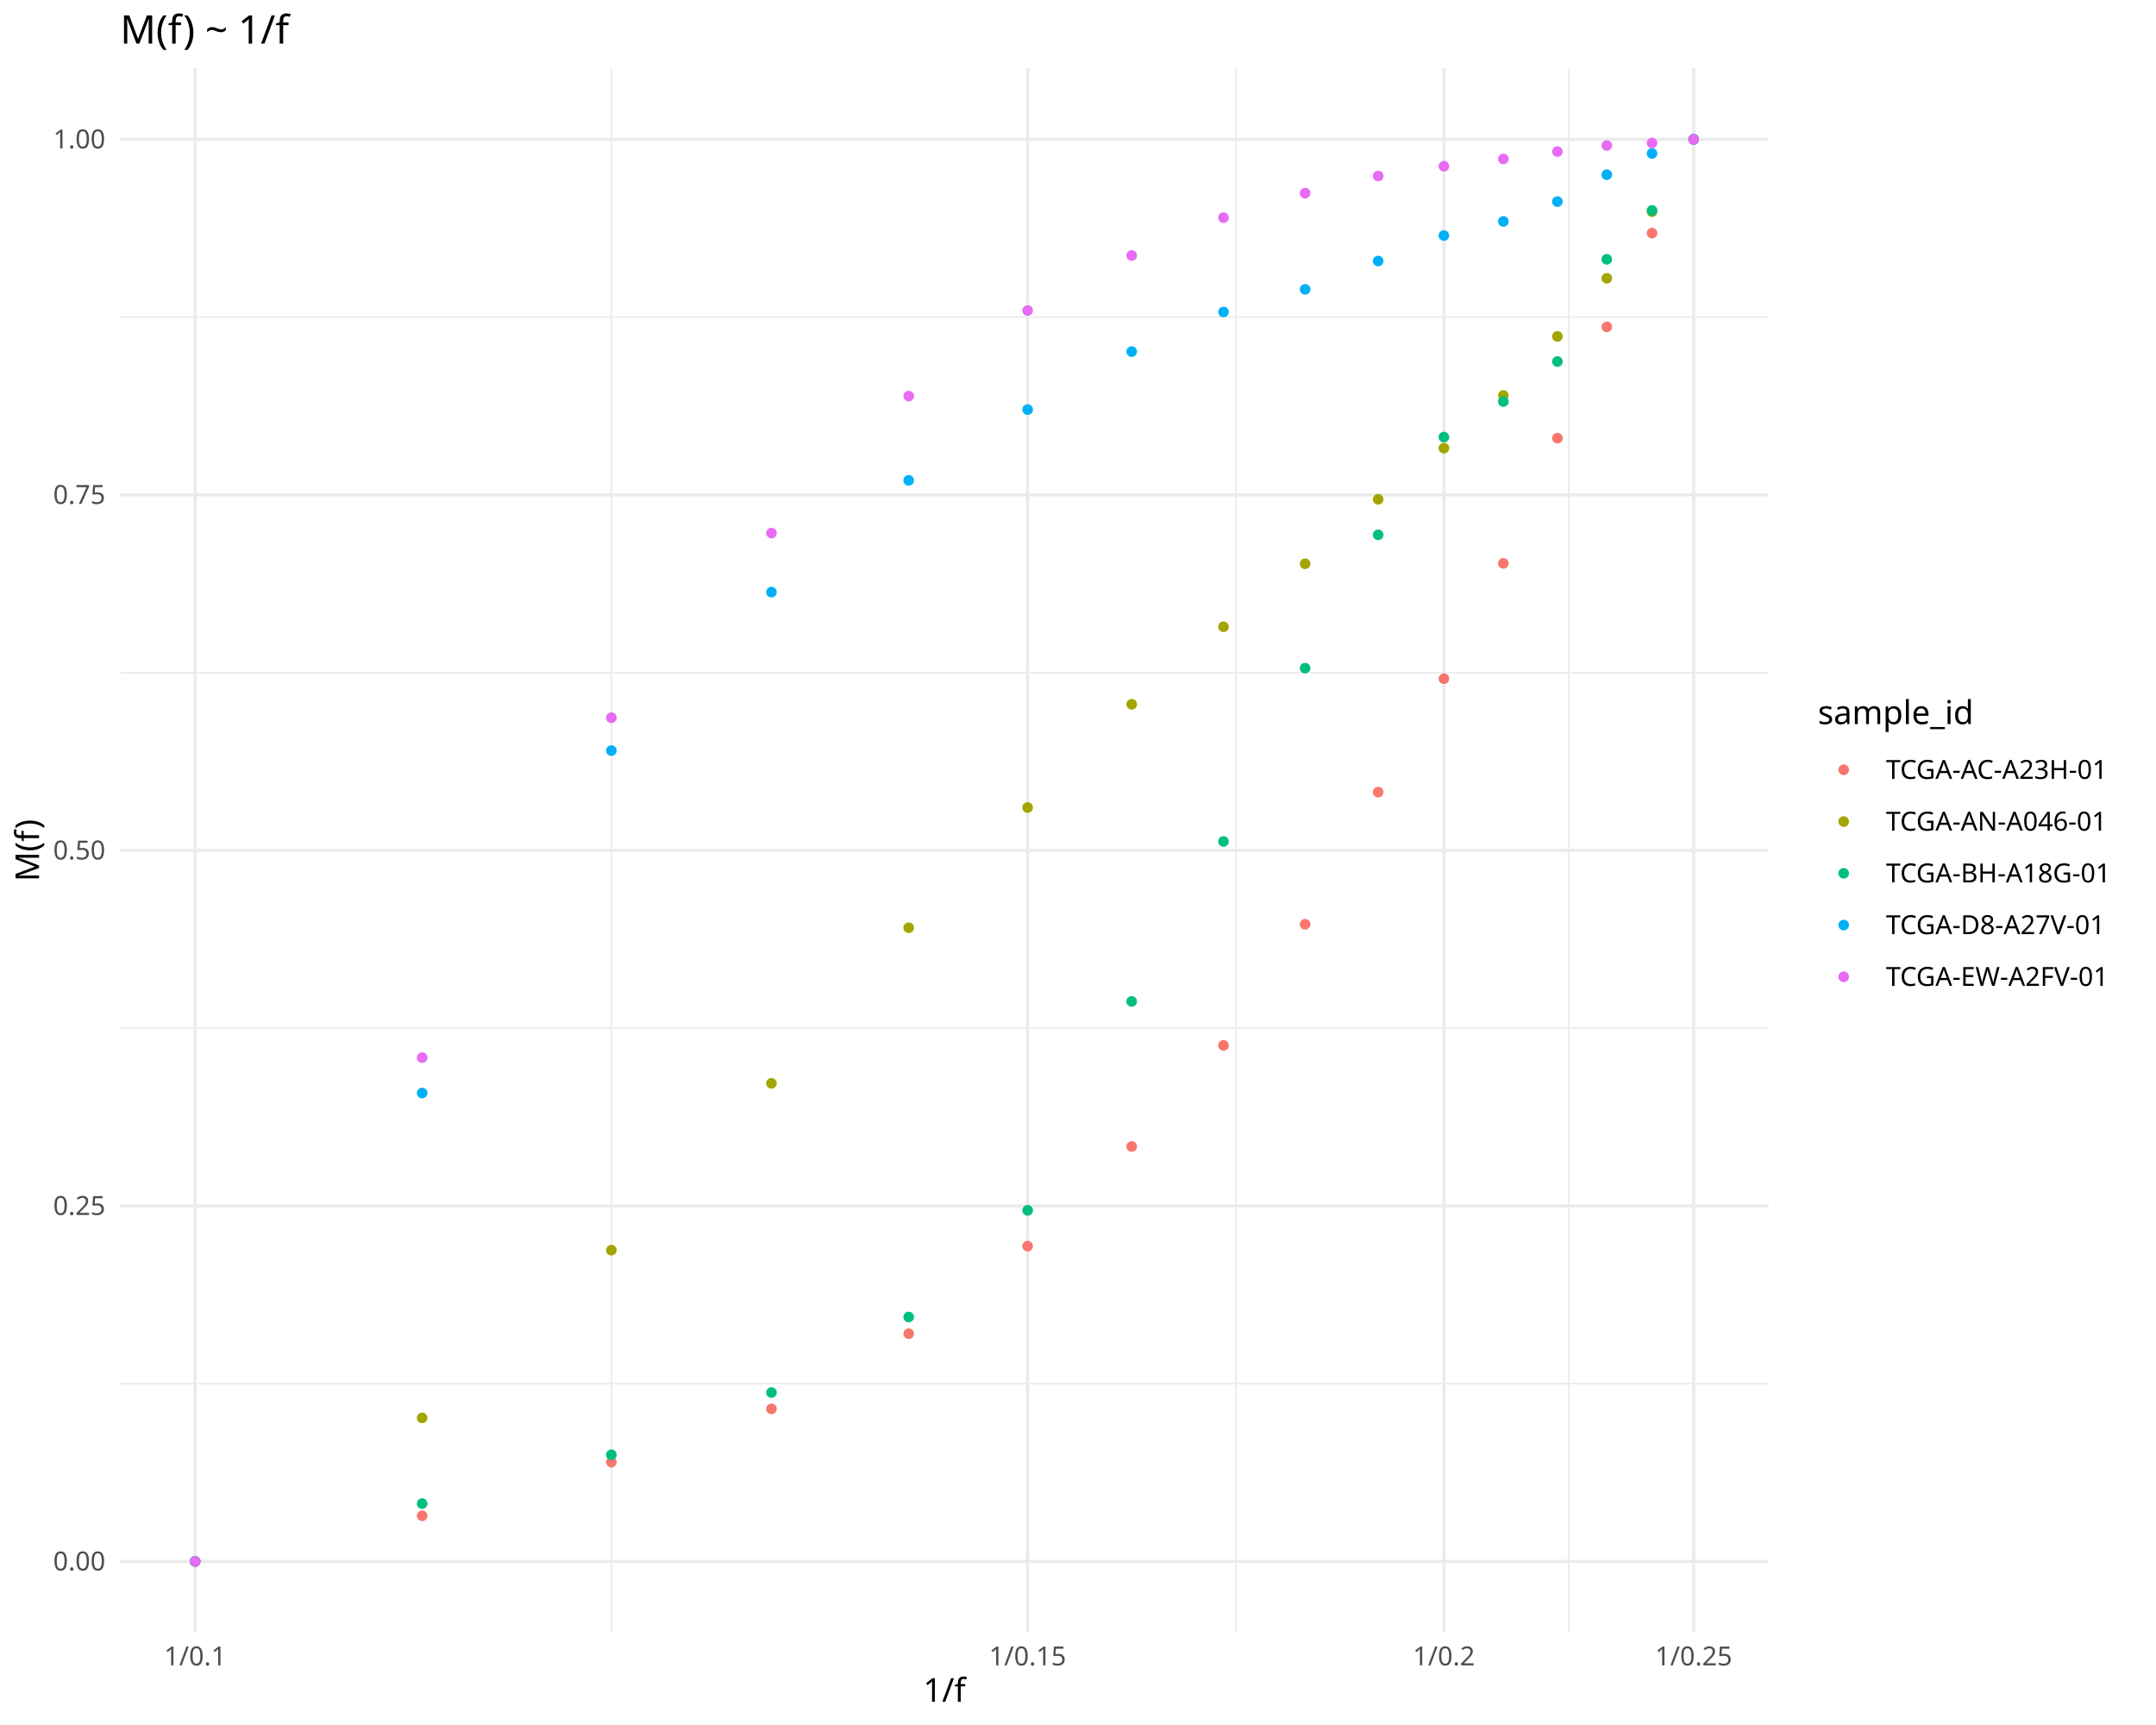
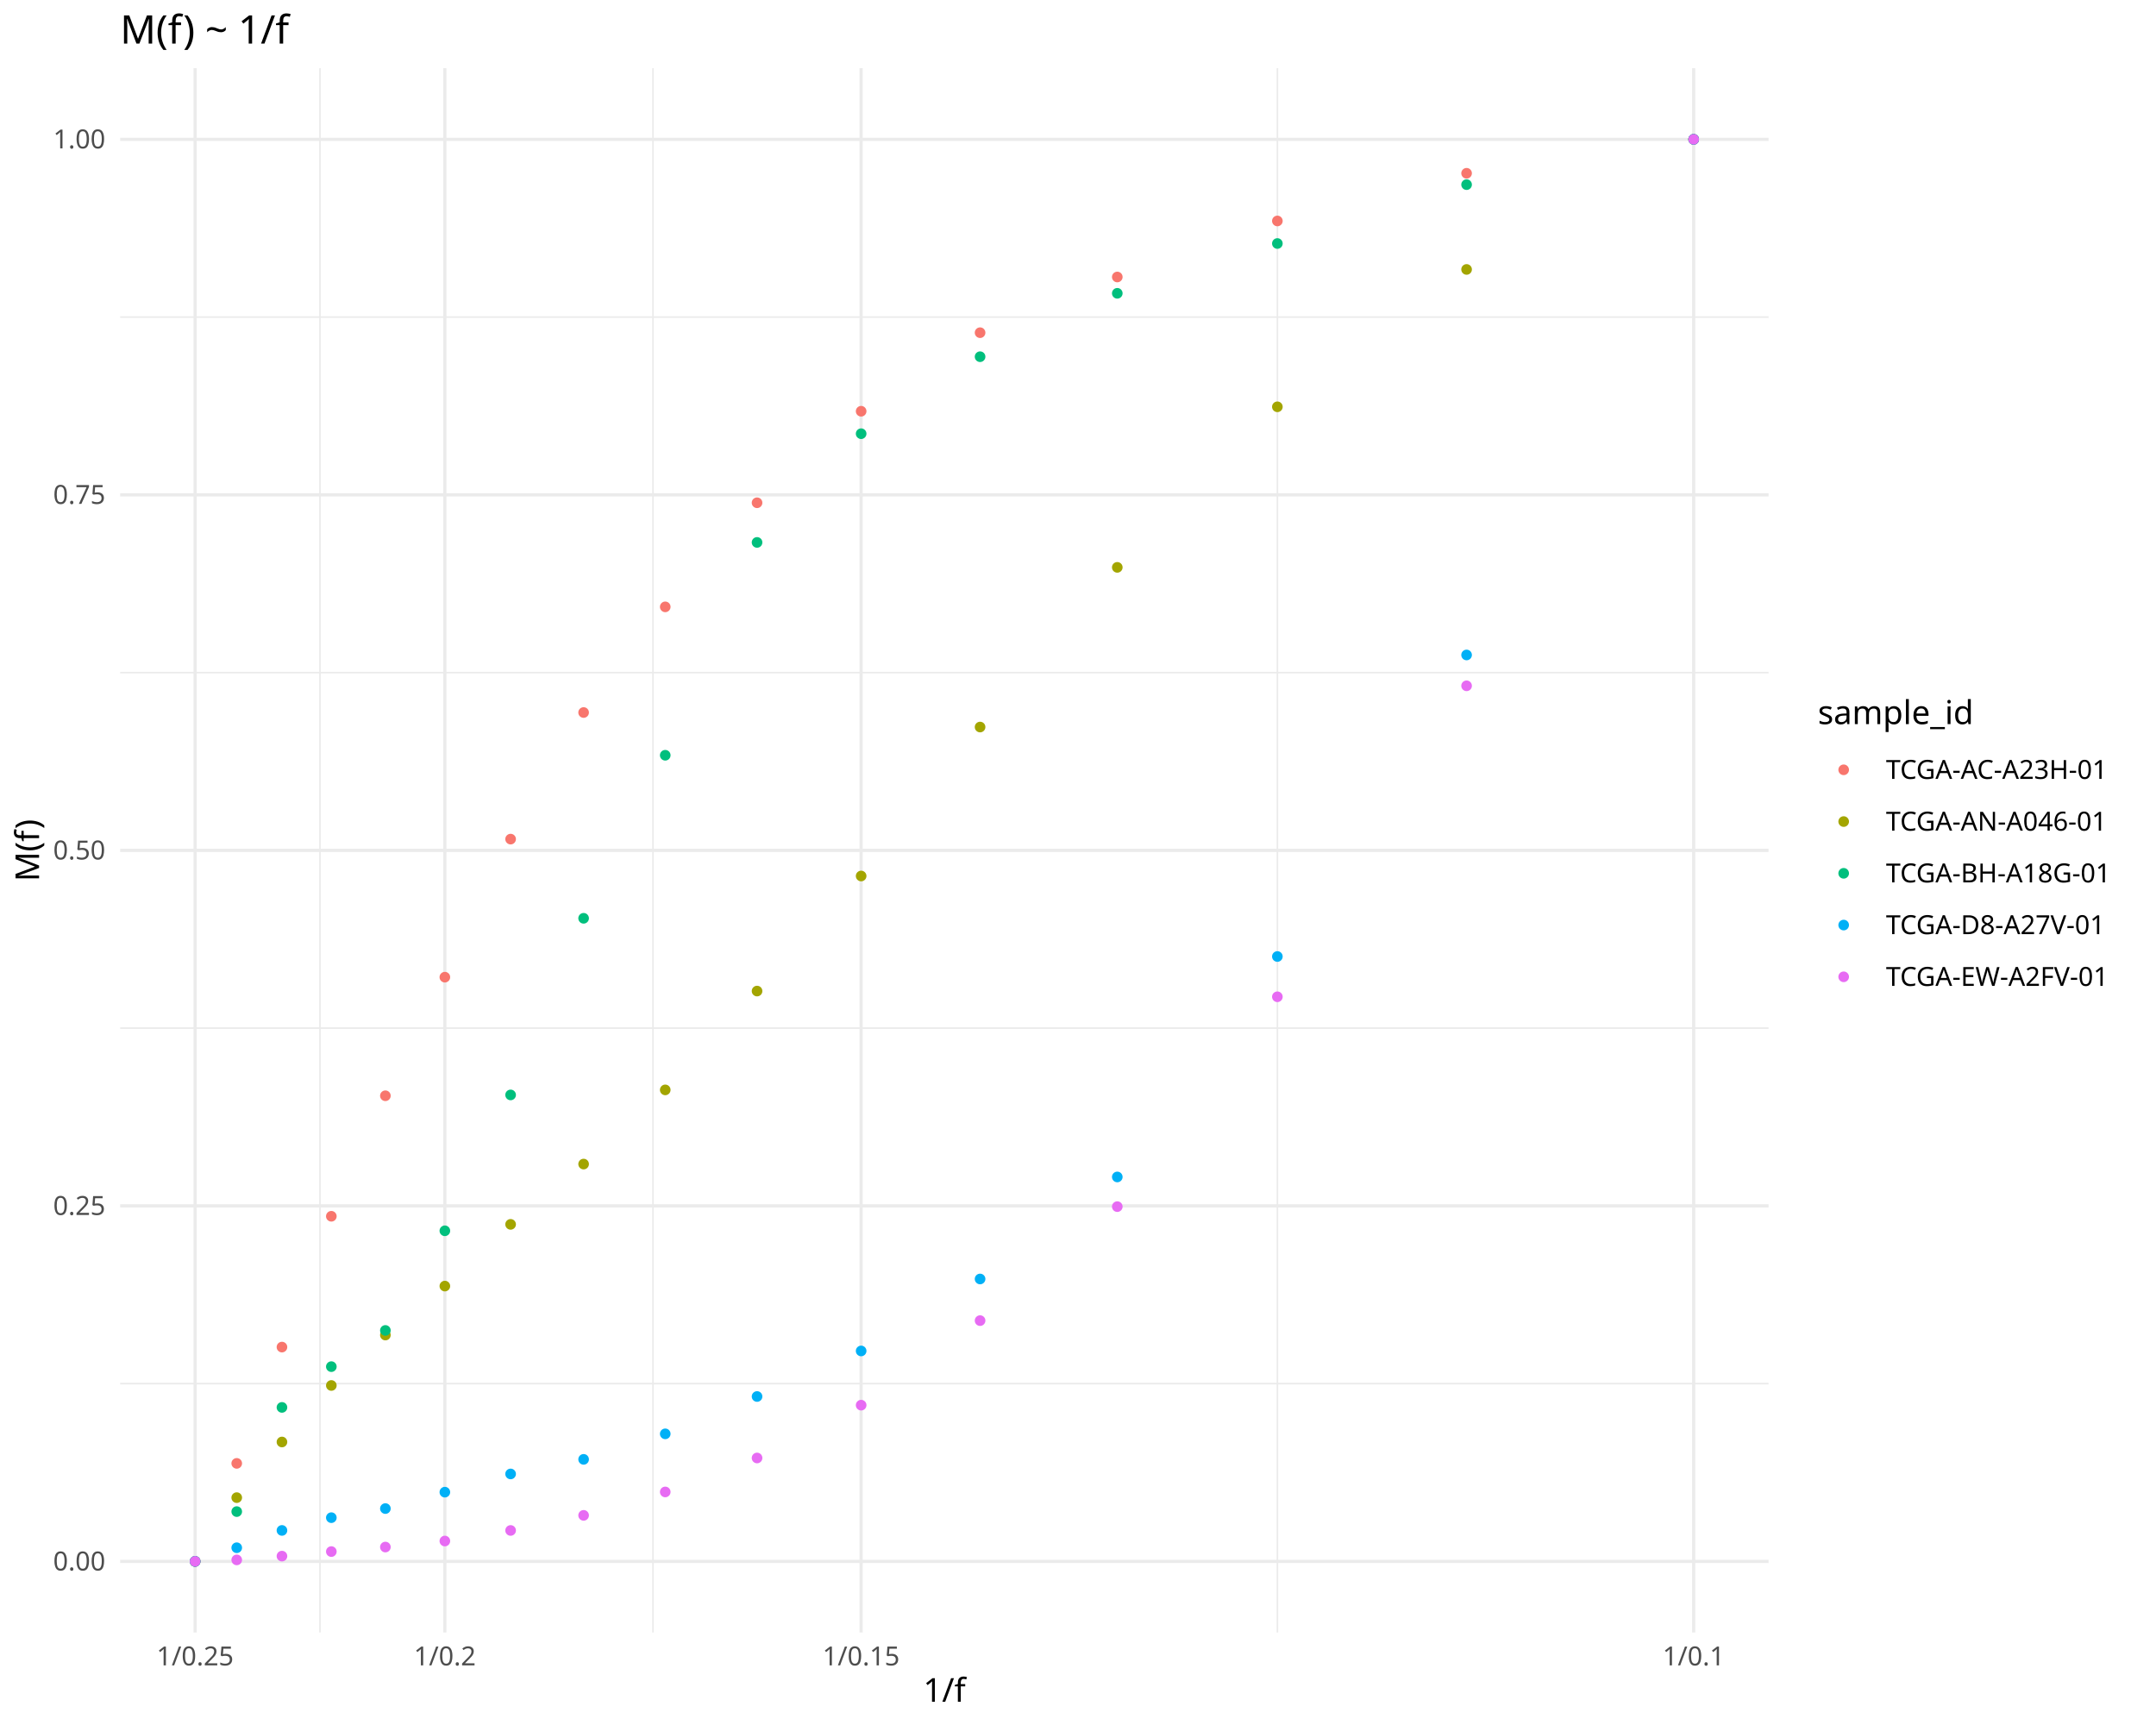
<svg xmlns="http://www.w3.org/2000/svg" class="svglite" data-engine-version="2.0" width="720.00pt" height="576.00pt" viewBox="0 0 720.00 576.00">
  <defs>
    <style type="text/css">
    .svglite line, .svglite polyline, .svglite polygon, .svglite path, .svglite rect, .svglite circle {
      fill: none;
      stroke: #000000;
      stroke-linecap: round;
      stroke-linejoin: round;
      stroke-miterlimit: 10.00;
    }
  </style>
  </defs>
  <rect width="100%" height="100%" style="stroke: none; fill: #FFFFFF;" />
  <defs>
    <clipPath id="cpMC4wMHw3MjAuMDB8MC4wMHw1NzYuMDA=">
      <rect x="0.00" y="0.00" width="720.00" height="576.00" />
    </clipPath>
  </defs>
  <g clip-path="url(#cpMC4wMHw3MjAuMDB8MC4wMHw1NzYuMDA=)">
</g>
  <defs>
    <clipPath id="cpNDAuMTN8NTkwLjYyfDIyLjc4fDU0NS4xMQ==">
      <rect x="40.13" y="22.78" width="550.49" height="522.33" />
    </clipPath>
  </defs>
  <g clip-path="url(#cpNDAuMTN8NTkwLjYyfDIyLjc4fDU0NS4xMQ==)">
    <polyline points="40.13,462.01 590.62,462.01 " style="stroke-width: 0.53; stroke: #EBEBEB; stroke-linecap: butt;" />
    <polyline points="40.13,343.30 590.62,343.30 " style="stroke-width: 0.53; stroke: #EBEBEB; stroke-linecap: butt;" />
    <polyline points="40.13,224.59 590.62,224.59 " style="stroke-width: 0.53; stroke: #EBEBEB; stroke-linecap: butt;" />
    <polyline points="40.13,105.88 590.62,105.88 " style="stroke-width: 0.53; stroke: #EBEBEB; stroke-linecap: butt;" />
-     <polyline points="523.90,545.11 523.90,22.78 " style="stroke-width: 0.53; stroke: #EBEBEB; stroke-linecap: butt;" />
-     <polyline points="412.69,545.11 412.69,22.78 " style="stroke-width: 0.53; stroke: #EBEBEB; stroke-linecap: butt;" />
-     <polyline points="204.17,545.11 204.17,22.78 " style="stroke-width: 0.53; stroke: #EBEBEB; stroke-linecap: butt;" />
+     <polyline points="106.86,545.11 106.86,22.78 " style="stroke-width: 0.53; stroke: #EBEBEB; stroke-linecap: butt;" />
+     <polyline points="218.07,545.11 218.07,22.78 " style="stroke-width: 0.53; stroke: #EBEBEB; stroke-linecap: butt;" />
+     <polyline points="426.59,545.11 426.59,22.78 " style="stroke-width: 0.53; stroke: #EBEBEB; stroke-linecap: butt;" />
    <polyline points="40.13,521.37 590.62,521.37 " style="stroke-width: 1.07; stroke: #EBEBEB; stroke-linecap: butt;" />
    <polyline points="40.13,402.66 590.62,402.66 " style="stroke-width: 1.07; stroke: #EBEBEB; stroke-linecap: butt;" />
    <polyline points="40.13,283.95 590.62,283.95 " style="stroke-width: 1.07; stroke: #EBEBEB; stroke-linecap: butt;" />
    <polyline points="40.13,165.24 590.62,165.24 " style="stroke-width: 1.07; stroke: #EBEBEB; stroke-linecap: butt;" />
    <polyline points="40.13,46.53 590.62,46.53 " style="stroke-width: 1.07; stroke: #EBEBEB; stroke-linecap: butt;" />
+     <polyline points="65.16,545.11 65.16,22.78 " style="stroke-width: 1.07; stroke: #EBEBEB; stroke-linecap: butt;" />
+     <polyline points="148.56,545.11 148.56,22.78 " style="stroke-width: 1.07; stroke: #EBEBEB; stroke-linecap: butt;" />
+     <polyline points="287.57,545.11 287.57,22.78 " style="stroke-width: 1.07; stroke: #EBEBEB; stroke-linecap: butt;" />
    <polyline points="565.60,545.11 565.60,22.78 " style="stroke-width: 1.07; stroke: #EBEBEB; stroke-linecap: butt;" />
-     <polyline points="482.19,545.11 482.19,22.78 " style="stroke-width: 1.07; stroke: #EBEBEB; stroke-linecap: butt;" />
-     <polyline points="343.18,545.11 343.18,22.78 " style="stroke-width: 1.07; stroke: #EBEBEB; stroke-linecap: butt;" />
-     <polyline points="65.16,545.11 65.16,22.78 " style="stroke-width: 1.07; stroke: #EBEBEB; stroke-linecap: butt;" />
    <circle cx="65.16" cy="521.37" r="1.42" style="stroke-width: 0.71; stroke: #F8766D; fill: #F8766D;" />
-     <circle cx="140.98" cy="506.14" r="1.42" style="stroke-width: 0.71; stroke: #F8766D; fill: #F8766D;" />
-     <circle cx="204.17" cy="488.23" r="1.42" style="stroke-width: 0.71; stroke: #F8766D; fill: #F8766D;" />
-     <circle cx="257.63" cy="470.44" r="1.42" style="stroke-width: 0.71; stroke: #F8766D; fill: #F8766D;" />
-     <circle cx="303.46" cy="445.34" r="1.42" style="stroke-width: 0.71; stroke: #F8766D; fill: #F8766D;" />
-     <circle cx="343.18" cy="416.09" r="1.42" style="stroke-width: 0.71; stroke: #F8766D; fill: #F8766D;" />
-     <circle cx="377.93" cy="382.83" r="1.42" style="stroke-width: 0.71; stroke: #F8766D; fill: #F8766D;" />
-     <circle cx="408.59" cy="349.08" r="1.42" style="stroke-width: 0.71; stroke: #F8766D; fill: #F8766D;" />
-     <circle cx="435.85" cy="308.62" r="1.42" style="stroke-width: 0.71; stroke: #F8766D; fill: #F8766D;" />
-     <circle cx="460.24" cy="264.51" r="1.42" style="stroke-width: 0.71; stroke: #F8766D; fill: #F8766D;" />
-     <circle cx="482.19" cy="226.62" r="1.42" style="stroke-width: 0.71; stroke: #F8766D; fill: #F8766D;" />
-     <circle cx="502.05" cy="188.11" r="1.42" style="stroke-width: 0.71; stroke: #F8766D; fill: #F8766D;" />
-     <circle cx="520.10" cy="146.32" r="1.42" style="stroke-width: 0.71; stroke: #F8766D; fill: #F8766D;" />
-     <circle cx="536.59" cy="109.16" r="1.42" style="stroke-width: 0.71; stroke: #F8766D; fill: #F8766D;" />
-     <circle cx="551.70" cy="77.84" r="1.42" style="stroke-width: 0.71; stroke: #F8766D; fill: #F8766D;" />
+     <circle cx="79.06" cy="488.64" r="1.42" style="stroke-width: 0.71; stroke: #F8766D; fill: #F8766D;" />
+     <circle cx="94.16" cy="449.81" r="1.42" style="stroke-width: 0.71; stroke: #F8766D; fill: #F8766D;" />
+     <circle cx="110.65" cy="406.13" r="1.42" style="stroke-width: 0.71; stroke: #F8766D; fill: #F8766D;" />
+     <circle cx="128.70" cy="365.89" r="1.42" style="stroke-width: 0.71; stroke: #F8766D; fill: #F8766D;" />
+     <circle cx="148.56" cy="326.29" r="1.42" style="stroke-width: 0.71; stroke: #F8766D; fill: #F8766D;" />
+     <circle cx="170.52" cy="280.19" r="1.42" style="stroke-width: 0.71; stroke: #F8766D; fill: #F8766D;" />
+     <circle cx="194.90" cy="237.92" r="1.42" style="stroke-width: 0.71; stroke: #F8766D; fill: #F8766D;" />
+     <circle cx="222.16" cy="202.64" r="1.42" style="stroke-width: 0.71; stroke: #F8766D; fill: #F8766D;" />
+     <circle cx="252.82" cy="167.88" r="1.42" style="stroke-width: 0.71; stroke: #F8766D; fill: #F8766D;" />
+     <circle cx="287.58" cy="137.32" r="1.42" style="stroke-width: 0.71; stroke: #F8766D; fill: #F8766D;" />
+     <circle cx="327.30" cy="111.09" r="1.42" style="stroke-width: 0.71; stroke: #F8766D; fill: #F8766D;" />
+     <circle cx="373.12" cy="92.49" r="1.42" style="stroke-width: 0.71; stroke: #F8766D; fill: #F8766D;" />
+     <circle cx="426.58" cy="73.78" r="1.42" style="stroke-width: 0.71; stroke: #F8766D; fill: #F8766D;" />
+     <circle cx="489.77" cy="57.86" r="1.42" style="stroke-width: 0.71; stroke: #F8766D; fill: #F8766D;" />
    <circle cx="565.60" cy="46.53" r="1.42" style="stroke-width: 0.71; stroke: #F8766D; fill: #F8766D;" />
    <circle cx="65.16" cy="521.37" r="1.42" style="stroke-width: 0.71; stroke: #A3A500; fill: #A3A500;" />
-     <circle cx="140.98" cy="473.45" r="1.42" style="stroke-width: 0.71; stroke: #A3A500; fill: #A3A500;" />
-     <circle cx="204.17" cy="417.44" r="1.42" style="stroke-width: 0.71; stroke: #A3A500; fill: #A3A500;" />
-     <circle cx="257.63" cy="361.74" r="1.42" style="stroke-width: 0.71; stroke: #A3A500; fill: #A3A500;" />
-     <circle cx="303.46" cy="309.78" r="1.42" style="stroke-width: 0.71; stroke: #A3A500; fill: #A3A500;" />
-     <circle cx="343.18" cy="269.64" r="1.42" style="stroke-width: 0.71; stroke: #A3A500; fill: #A3A500;" />
-     <circle cx="377.93" cy="235.17" r="1.42" style="stroke-width: 0.71; stroke: #A3A500; fill: #A3A500;" />
-     <circle cx="408.59" cy="209.29" r="1.42" style="stroke-width: 0.71; stroke: #A3A500; fill: #A3A500;" />
-     <circle cx="435.85" cy="188.26" r="1.42" style="stroke-width: 0.71; stroke: #A3A500; fill: #A3A500;" />
-     <circle cx="460.24" cy="166.73" r="1.42" style="stroke-width: 0.71; stroke: #A3A500; fill: #A3A500;" />
-     <circle cx="482.19" cy="149.64" r="1.42" style="stroke-width: 0.71; stroke: #A3A500; fill: #A3A500;" />
-     <circle cx="502.05" cy="132.05" r="1.42" style="stroke-width: 0.71; stroke: #A3A500; fill: #A3A500;" />
-     <circle cx="520.10" cy="112.34" r="1.42" style="stroke-width: 0.71; stroke: #A3A500; fill: #A3A500;" />
-     <circle cx="536.59" cy="92.93" r="1.42" style="stroke-width: 0.71; stroke: #A3A500; fill: #A3A500;" />
-     <circle cx="551.70" cy="70.69" r="1.42" style="stroke-width: 0.71; stroke: #A3A500; fill: #A3A500;" />
+     <circle cx="79.06" cy="500.08" r="1.42" style="stroke-width: 0.71; stroke: #A3A500; fill: #A3A500;" />
+     <circle cx="94.16" cy="481.50" r="1.42" style="stroke-width: 0.71; stroke: #A3A500; fill: #A3A500;" />
+     <circle cx="110.65" cy="462.63" r="1.42" style="stroke-width: 0.71; stroke: #A3A500; fill: #A3A500;" />
+     <circle cx="128.70" cy="445.79" r="1.42" style="stroke-width: 0.71; stroke: #A3A500; fill: #A3A500;" />
+     <circle cx="148.56" cy="429.44" r="1.42" style="stroke-width: 0.71; stroke: #A3A500; fill: #A3A500;" />
+     <circle cx="170.52" cy="408.83" r="1.42" style="stroke-width: 0.71; stroke: #A3A500; fill: #A3A500;" />
+     <circle cx="194.90" cy="388.70" r="1.42" style="stroke-width: 0.71; stroke: #A3A500; fill: #A3A500;" />
+     <circle cx="222.16" cy="363.93" r="1.42" style="stroke-width: 0.71; stroke: #A3A500; fill: #A3A500;" />
+     <circle cx="252.82" cy="330.93" r="1.42" style="stroke-width: 0.71; stroke: #A3A500; fill: #A3A500;" />
+     <circle cx="287.58" cy="292.51" r="1.42" style="stroke-width: 0.71; stroke: #A3A500; fill: #A3A500;" />
+     <circle cx="327.30" cy="242.77" r="1.42" style="stroke-width: 0.71; stroke: #A3A500; fill: #A3A500;" />
+     <circle cx="373.12" cy="189.45" r="1.42" style="stroke-width: 0.71; stroke: #A3A500; fill: #A3A500;" />
+     <circle cx="426.58" cy="135.84" r="1.42" style="stroke-width: 0.71; stroke: #A3A500; fill: #A3A500;" />
+     <circle cx="489.77" cy="89.97" r="1.42" style="stroke-width: 0.71; stroke: #A3A500; fill: #A3A500;" />
    <circle cx="565.60" cy="46.53" r="1.42" style="stroke-width: 0.71; stroke: #A3A500; fill: #A3A500;" />
    <circle cx="65.16" cy="521.37" r="1.42" style="stroke-width: 0.71; stroke: #00BF7D; fill: #00BF7D;" />
-     <circle cx="140.98" cy="502.08" r="1.42" style="stroke-width: 0.71; stroke: #00BF7D; fill: #00BF7D;" />
-     <circle cx="204.17" cy="485.76" r="1.42" style="stroke-width: 0.71; stroke: #00BF7D; fill: #00BF7D;" />
-     <circle cx="257.63" cy="464.98" r="1.42" style="stroke-width: 0.71; stroke: #00BF7D; fill: #00BF7D;" />
-     <circle cx="303.46" cy="439.76" r="1.42" style="stroke-width: 0.71; stroke: #00BF7D; fill: #00BF7D;" />
-     <circle cx="343.18" cy="404.14" r="1.42" style="stroke-width: 0.71; stroke: #00BF7D; fill: #00BF7D;" />
-     <circle cx="377.93" cy="334.40" r="1.42" style="stroke-width: 0.71; stroke: #00BF7D; fill: #00BF7D;" />
-     <circle cx="408.59" cy="280.98" r="1.42" style="stroke-width: 0.71; stroke: #00BF7D; fill: #00BF7D;" />
-     <circle cx="435.85" cy="223.11" r="1.42" style="stroke-width: 0.71; stroke: #00BF7D; fill: #00BF7D;" />
-     <circle cx="460.24" cy="178.59" r="1.42" style="stroke-width: 0.71; stroke: #00BF7D; fill: #00BF7D;" />
-     <circle cx="482.19" cy="145.95" r="1.42" style="stroke-width: 0.71; stroke: #00BF7D; fill: #00BF7D;" />
-     <circle cx="502.05" cy="134.08" r="1.42" style="stroke-width: 0.71; stroke: #00BF7D; fill: #00BF7D;" />
-     <circle cx="520.10" cy="120.72" r="1.42" style="stroke-width: 0.71; stroke: #00BF7D; fill: #00BF7D;" />
-     <circle cx="536.59" cy="86.59" r="1.42" style="stroke-width: 0.71; stroke: #00BF7D; fill: #00BF7D;" />
-     <circle cx="551.70" cy="70.27" r="1.42" style="stroke-width: 0.71; stroke: #00BF7D; fill: #00BF7D;" />
+     <circle cx="79.06" cy="504.74" r="1.42" style="stroke-width: 0.71; stroke: #00BF7D; fill: #00BF7D;" />
+     <circle cx="94.16" cy="469.95" r="1.42" style="stroke-width: 0.71; stroke: #00BF7D; fill: #00BF7D;" />
+     <circle cx="110.65" cy="456.34" r="1.42" style="stroke-width: 0.71; stroke: #00BF7D; fill: #00BF7D;" />
+     <circle cx="128.70" cy="444.25" r="1.42" style="stroke-width: 0.71; stroke: #00BF7D; fill: #00BF7D;" />
+     <circle cx="148.56" cy="410.98" r="1.42" style="stroke-width: 0.71; stroke: #00BF7D; fill: #00BF7D;" />
+     <circle cx="170.52" cy="365.61" r="1.42" style="stroke-width: 0.71; stroke: #00BF7D; fill: #00BF7D;" />
+     <circle cx="194.90" cy="306.63" r="1.42" style="stroke-width: 0.71; stroke: #00BF7D; fill: #00BF7D;" />
+     <circle cx="222.16" cy="252.19" r="1.42" style="stroke-width: 0.71; stroke: #00BF7D; fill: #00BF7D;" />
+     <circle cx="252.82" cy="181.12" r="1.42" style="stroke-width: 0.71; stroke: #00BF7D; fill: #00BF7D;" />
+     <circle cx="287.58" cy="144.82" r="1.42" style="stroke-width: 0.71; stroke: #00BF7D; fill: #00BF7D;" />
+     <circle cx="327.30" cy="119.11" r="1.42" style="stroke-width: 0.71; stroke: #00BF7D; fill: #00BF7D;" />
+     <circle cx="373.12" cy="97.94" r="1.42" style="stroke-width: 0.71; stroke: #00BF7D; fill: #00BF7D;" />
+     <circle cx="426.58" cy="81.31" r="1.42" style="stroke-width: 0.71; stroke: #00BF7D; fill: #00BF7D;" />
+     <circle cx="489.77" cy="61.65" r="1.42" style="stroke-width: 0.71; stroke: #00BF7D; fill: #00BF7D;" />
    <circle cx="565.60" cy="46.53" r="1.42" style="stroke-width: 0.71; stroke: #00BF7D; fill: #00BF7D;" />
    <circle cx="65.16" cy="521.37" r="1.42" style="stroke-width: 0.71; stroke: #00B0F6; fill: #00B0F6;" />
-     <circle cx="140.98" cy="364.98" r="1.42" style="stroke-width: 0.71; stroke: #00B0F6; fill: #00B0F6;" />
-     <circle cx="204.17" cy="250.64" r="1.42" style="stroke-width: 0.71; stroke: #00B0F6; fill: #00B0F6;" />
-     <circle cx="257.63" cy="197.72" r="1.42" style="stroke-width: 0.71; stroke: #00B0F6; fill: #00B0F6;" />
-     <circle cx="303.46" cy="160.39" r="1.42" style="stroke-width: 0.71; stroke: #00B0F6; fill: #00B0F6;" />
-     <circle cx="343.18" cy="136.77" r="1.42" style="stroke-width: 0.71; stroke: #00B0F6; fill: #00B0F6;" />
-     <circle cx="377.93" cy="117.40" r="1.42" style="stroke-width: 0.71; stroke: #00B0F6; fill: #00B0F6;" />
-     <circle cx="408.59" cy="104.17" r="1.42" style="stroke-width: 0.71; stroke: #00B0F6; fill: #00B0F6;" />
-     <circle cx="435.85" cy="96.61" r="1.42" style="stroke-width: 0.71; stroke: #00B0F6; fill: #00B0F6;" />
-     <circle cx="460.24" cy="87.16" r="1.42" style="stroke-width: 0.71; stroke: #00B0F6; fill: #00B0F6;" />
-     <circle cx="482.19" cy="78.65" r="1.42" style="stroke-width: 0.71; stroke: #00B0F6; fill: #00B0F6;" />
-     <circle cx="502.05" cy="73.93" r="1.42" style="stroke-width: 0.71; stroke: #00B0F6; fill: #00B0F6;" />
-     <circle cx="520.10" cy="67.31" r="1.42" style="stroke-width: 0.71; stroke: #00B0F6; fill: #00B0F6;" />
-     <circle cx="536.59" cy="58.34" r="1.42" style="stroke-width: 0.71; stroke: #00B0F6; fill: #00B0F6;" />
-     <circle cx="551.70" cy="51.25" r="1.42" style="stroke-width: 0.71; stroke: #00B0F6; fill: #00B0F6;" />
+     <circle cx="79.06" cy="516.81" r="1.42" style="stroke-width: 0.71; stroke: #00B0F6; fill: #00B0F6;" />
+     <circle cx="94.16" cy="511.03" r="1.42" style="stroke-width: 0.71; stroke: #00B0F6; fill: #00B0F6;" />
+     <circle cx="110.65" cy="506.77" r="1.42" style="stroke-width: 0.71; stroke: #00B0F6; fill: #00B0F6;" />
+     <circle cx="128.70" cy="503.73" r="1.42" style="stroke-width: 0.71; stroke: #00B0F6; fill: #00B0F6;" />
+     <circle cx="148.56" cy="498.25" r="1.42" style="stroke-width: 0.71; stroke: #00B0F6; fill: #00B0F6;" />
+     <circle cx="170.52" cy="492.17" r="1.42" style="stroke-width: 0.71; stroke: #00B0F6; fill: #00B0F6;" />
+     <circle cx="194.90" cy="487.30" r="1.42" style="stroke-width: 0.71; stroke: #00B0F6; fill: #00B0F6;" />
+     <circle cx="222.16" cy="478.78" r="1.42" style="stroke-width: 0.71; stroke: #00B0F6; fill: #00B0F6;" />
+     <circle cx="252.82" cy="466.31" r="1.42" style="stroke-width: 0.71; stroke: #00B0F6; fill: #00B0F6;" />
+     <circle cx="287.58" cy="451.10" r="1.42" style="stroke-width: 0.71; stroke: #00B0F6; fill: #00B0F6;" />
+     <circle cx="327.30" cy="427.07" r="1.42" style="stroke-width: 0.71; stroke: #00B0F6; fill: #00B0F6;" />
+     <circle cx="373.12" cy="393.00" r="1.42" style="stroke-width: 0.71; stroke: #00B0F6; fill: #00B0F6;" />
+     <circle cx="426.58" cy="319.39" r="1.42" style="stroke-width: 0.71; stroke: #00B0F6; fill: #00B0F6;" />
+     <circle cx="489.77" cy="218.70" r="1.42" style="stroke-width: 0.71; stroke: #00B0F6; fill: #00B0F6;" />
    <circle cx="565.60" cy="46.53" r="1.42" style="stroke-width: 0.71; stroke: #00B0F6; fill: #00B0F6;" />
    <circle cx="65.16" cy="521.37" r="1.42" style="stroke-width: 0.71; stroke: #E76BF3; fill: #E76BF3;" />
-     <circle cx="140.98" cy="353.15" r="1.42" style="stroke-width: 0.71; stroke: #E76BF3; fill: #E76BF3;" />
-     <circle cx="204.17" cy="239.65" r="1.42" style="stroke-width: 0.71; stroke: #E76BF3; fill: #E76BF3;" />
-     <circle cx="257.63" cy="178.00" r="1.42" style="stroke-width: 0.71; stroke: #E76BF3; fill: #E76BF3;" />
-     <circle cx="303.46" cy="132.27" r="1.42" style="stroke-width: 0.71; stroke: #E76BF3; fill: #E76BF3;" />
-     <circle cx="343.18" cy="103.69" r="1.42" style="stroke-width: 0.71; stroke: #E76BF3; fill: #E76BF3;" />
-     <circle cx="377.93" cy="85.31" r="1.42" style="stroke-width: 0.71; stroke: #E76BF3; fill: #E76BF3;" />
-     <circle cx="408.59" cy="72.66" r="1.42" style="stroke-width: 0.71; stroke: #E76BF3; fill: #E76BF3;" />
-     <circle cx="435.85" cy="64.49" r="1.42" style="stroke-width: 0.71; stroke: #E76BF3; fill: #E76BF3;" />
-     <circle cx="460.24" cy="58.77" r="1.42" style="stroke-width: 0.71; stroke: #E76BF3; fill: #E76BF3;" />
-     <circle cx="482.19" cy="55.51" r="1.42" style="stroke-width: 0.71; stroke: #E76BF3; fill: #E76BF3;" />
-     <circle cx="502.05" cy="53.06" r="1.42" style="stroke-width: 0.71; stroke: #E76BF3; fill: #E76BF3;" />
-     <circle cx="520.10" cy="50.61" r="1.42" style="stroke-width: 0.71; stroke: #E76BF3; fill: #E76BF3;" />
-     <circle cx="536.59" cy="48.57" r="1.42" style="stroke-width: 0.71; stroke: #E76BF3; fill: #E76BF3;" />
-     <circle cx="551.70" cy="47.75" r="1.42" style="stroke-width: 0.71; stroke: #E76BF3; fill: #E76BF3;" />
+     <circle cx="79.06" cy="520.87" r="1.42" style="stroke-width: 0.71; stroke: #E76BF3; fill: #E76BF3;" />
+     <circle cx="94.16" cy="519.61" r="1.42" style="stroke-width: 0.71; stroke: #E76BF3; fill: #E76BF3;" />
+     <circle cx="110.65" cy="518.09" r="1.42" style="stroke-width: 0.71; stroke: #E76BF3; fill: #E76BF3;" />
+     <circle cx="128.70" cy="516.58" r="1.42" style="stroke-width: 0.71; stroke: #E76BF3; fill: #E76BF3;" />
+     <circle cx="148.56" cy="514.57" r="1.42" style="stroke-width: 0.71; stroke: #E76BF3; fill: #E76BF3;" />
+     <circle cx="170.52" cy="511.04" r="1.42" style="stroke-width: 0.71; stroke: #E76BF3; fill: #E76BF3;" />
+     <circle cx="194.90" cy="506.00" r="1.42" style="stroke-width: 0.71; stroke: #E76BF3; fill: #E76BF3;" />
+     <circle cx="222.16" cy="498.18" r="1.42" style="stroke-width: 0.71; stroke: #E76BF3; fill: #E76BF3;" />
+     <circle cx="252.82" cy="486.84" r="1.42" style="stroke-width: 0.71; stroke: #E76BF3; fill: #E76BF3;" />
+     <circle cx="287.58" cy="469.20" r="1.42" style="stroke-width: 0.71; stroke: #E76BF3; fill: #E76BF3;" />
+     <circle cx="327.30" cy="440.97" r="1.42" style="stroke-width: 0.71; stroke: #E76BF3; fill: #E76BF3;" />
+     <circle cx="373.12" cy="402.91" r="1.42" style="stroke-width: 0.71; stroke: #E76BF3; fill: #E76BF3;" />
+     <circle cx="426.58" cy="332.84" r="1.42" style="stroke-width: 0.71; stroke: #E76BF3; fill: #E76BF3;" />
+     <circle cx="489.77" cy="229.00" r="1.42" style="stroke-width: 0.71; stroke: #E76BF3; fill: #E76BF3;" />
    <circle cx="565.60" cy="46.53" r="1.42" style="stroke-width: 0.71; stroke: #E76BF3; fill: #E76BF3;" />
  </g>
  <g clip-path="url(#cpMC4wMHw3MjAuMDB8MC4wMHw1NzYuMDA=)">
    <text x="35.20" y="524.40" text-anchor="end" style="font-size: 8.80px; fill: #4D4D4D; font-family: sans;" textLength="17.13px" lengthAdjust="spacingAndGlyphs">0.00</text>
    <text x="35.20" y="405.69" text-anchor="end" style="font-size: 8.80px; fill: #4D4D4D; font-family: sans;" textLength="17.13px" lengthAdjust="spacingAndGlyphs">0.25</text>
    <text x="35.20" y="286.98" text-anchor="end" style="font-size: 8.80px; fill: #4D4D4D; font-family: sans;" textLength="17.13px" lengthAdjust="spacingAndGlyphs">0.50</text>
    <text x="35.20" y="168.26" text-anchor="end" style="font-size: 8.80px; fill: #4D4D4D; font-family: sans;" textLength="17.13px" lengthAdjust="spacingAndGlyphs">0.75</text>
    <text x="35.20" y="49.55" text-anchor="end" style="font-size: 8.80px; fill: #4D4D4D; font-family: sans;" textLength="17.13px" lengthAdjust="spacingAndGlyphs">1.00</text>
-     <text x="565.60" y="556.10" text-anchor="middle" style="font-size: 8.80px; fill: #4D4D4D; font-family: sans;" textLength="24.47px" lengthAdjust="spacingAndGlyphs">1/0.25</text>
-     <text x="482.19" y="556.10" text-anchor="middle" style="font-size: 8.80px; fill: #4D4D4D; font-family: sans;" textLength="19.57px" lengthAdjust="spacingAndGlyphs">1/0.2</text>
-     <text x="343.18" y="556.10" text-anchor="middle" style="font-size: 8.80px; fill: #4D4D4D; font-family: sans;" textLength="24.47px" lengthAdjust="spacingAndGlyphs">1/0.15</text>
-     <text x="65.16" y="556.10" text-anchor="middle" style="font-size: 8.80px; fill: #4D4D4D; font-family: sans;" textLength="19.57px" lengthAdjust="spacingAndGlyphs">1/0.1</text>
+     <text x="65.16" y="556.10" text-anchor="middle" style="font-size: 8.80px; fill: #4D4D4D; font-family: sans;" textLength="24.47px" lengthAdjust="spacingAndGlyphs">1/0.25</text>
+     <text x="148.56" y="556.10" text-anchor="middle" style="font-size: 8.80px; fill: #4D4D4D; font-family: sans;" textLength="19.57px" lengthAdjust="spacingAndGlyphs">1/0.2</text>
+     <text x="287.57" y="556.10" text-anchor="middle" style="font-size: 8.80px; fill: #4D4D4D; font-family: sans;" textLength="24.47px" lengthAdjust="spacingAndGlyphs">1/0.15</text>
+     <text x="565.60" y="556.10" text-anchor="middle" style="font-size: 8.80px; fill: #4D4D4D; font-family: sans;" textLength="19.57px" lengthAdjust="spacingAndGlyphs">1/0.1</text>
    <text x="315.38" y="568.24" text-anchor="middle" style="font-size: 11.00px; font-family: sans;" textLength="12.23px" lengthAdjust="spacingAndGlyphs">1/f</text>
    <text transform="translate(13.05,283.95) rotate(-90)" text-anchor="middle" style="font-size: 11.00px; font-family: sans;" textLength="19.55px" lengthAdjust="spacingAndGlyphs">M(f)</text>
    <text x="607.06" y="241.79" style="font-size: 11.00px; font-family: sans;" textLength="50.15px" lengthAdjust="spacingAndGlyphs">sample_id</text>
    <circle cx="615.70" cy="257.05" r="1.42" style="stroke-width: 0.71; stroke: #F8766D; fill: #F8766D;" />
    <circle cx="615.70" cy="274.33" r="1.42" style="stroke-width: 0.71; stroke: #A3A500; fill: #A3A500;" />
    <circle cx="615.70" cy="291.61" r="1.42" style="stroke-width: 0.71; stroke: #00BF7D; fill: #00BF7D;" />
    <circle cx="615.70" cy="308.89" r="1.42" style="stroke-width: 0.71; stroke: #00B0F6; fill: #00B0F6;" />
    <circle cx="615.70" cy="326.17" r="1.42" style="stroke-width: 0.71; stroke: #E76BF3; fill: #E76BF3;" />
    <text x="629.82" y="260.08" style="font-size: 8.80px; font-family: sans;" textLength="77.28px" lengthAdjust="spacingAndGlyphs">TCGA-AC-A23H-01</text>
    <text x="629.82" y="277.36" style="font-size: 8.80px; font-family: sans;" textLength="75.82px" lengthAdjust="spacingAndGlyphs">TCGA-AN-A046-01</text>
    <text x="629.82" y="294.64" style="font-size: 8.80px; font-family: sans;" textLength="77.77px" lengthAdjust="spacingAndGlyphs">TCGA-BH-A18G-01</text>
    <text x="629.82" y="311.92" style="font-size: 8.80px; font-family: sans;" textLength="75.82px" lengthAdjust="spacingAndGlyphs">TCGA-D8-A27V-01</text>
    <text x="629.82" y="329.20" style="font-size: 8.80px; font-family: sans;" textLength="79.22px" lengthAdjust="spacingAndGlyphs">TCGA-EW-A2FV-01</text>
    <text x="40.13" y="14.56" style="font-size: 13.20px; font-family: sans;" textLength="53.18px" lengthAdjust="spacingAndGlyphs">M(f) ~ 1/f</text>
  </g>
</svg>
